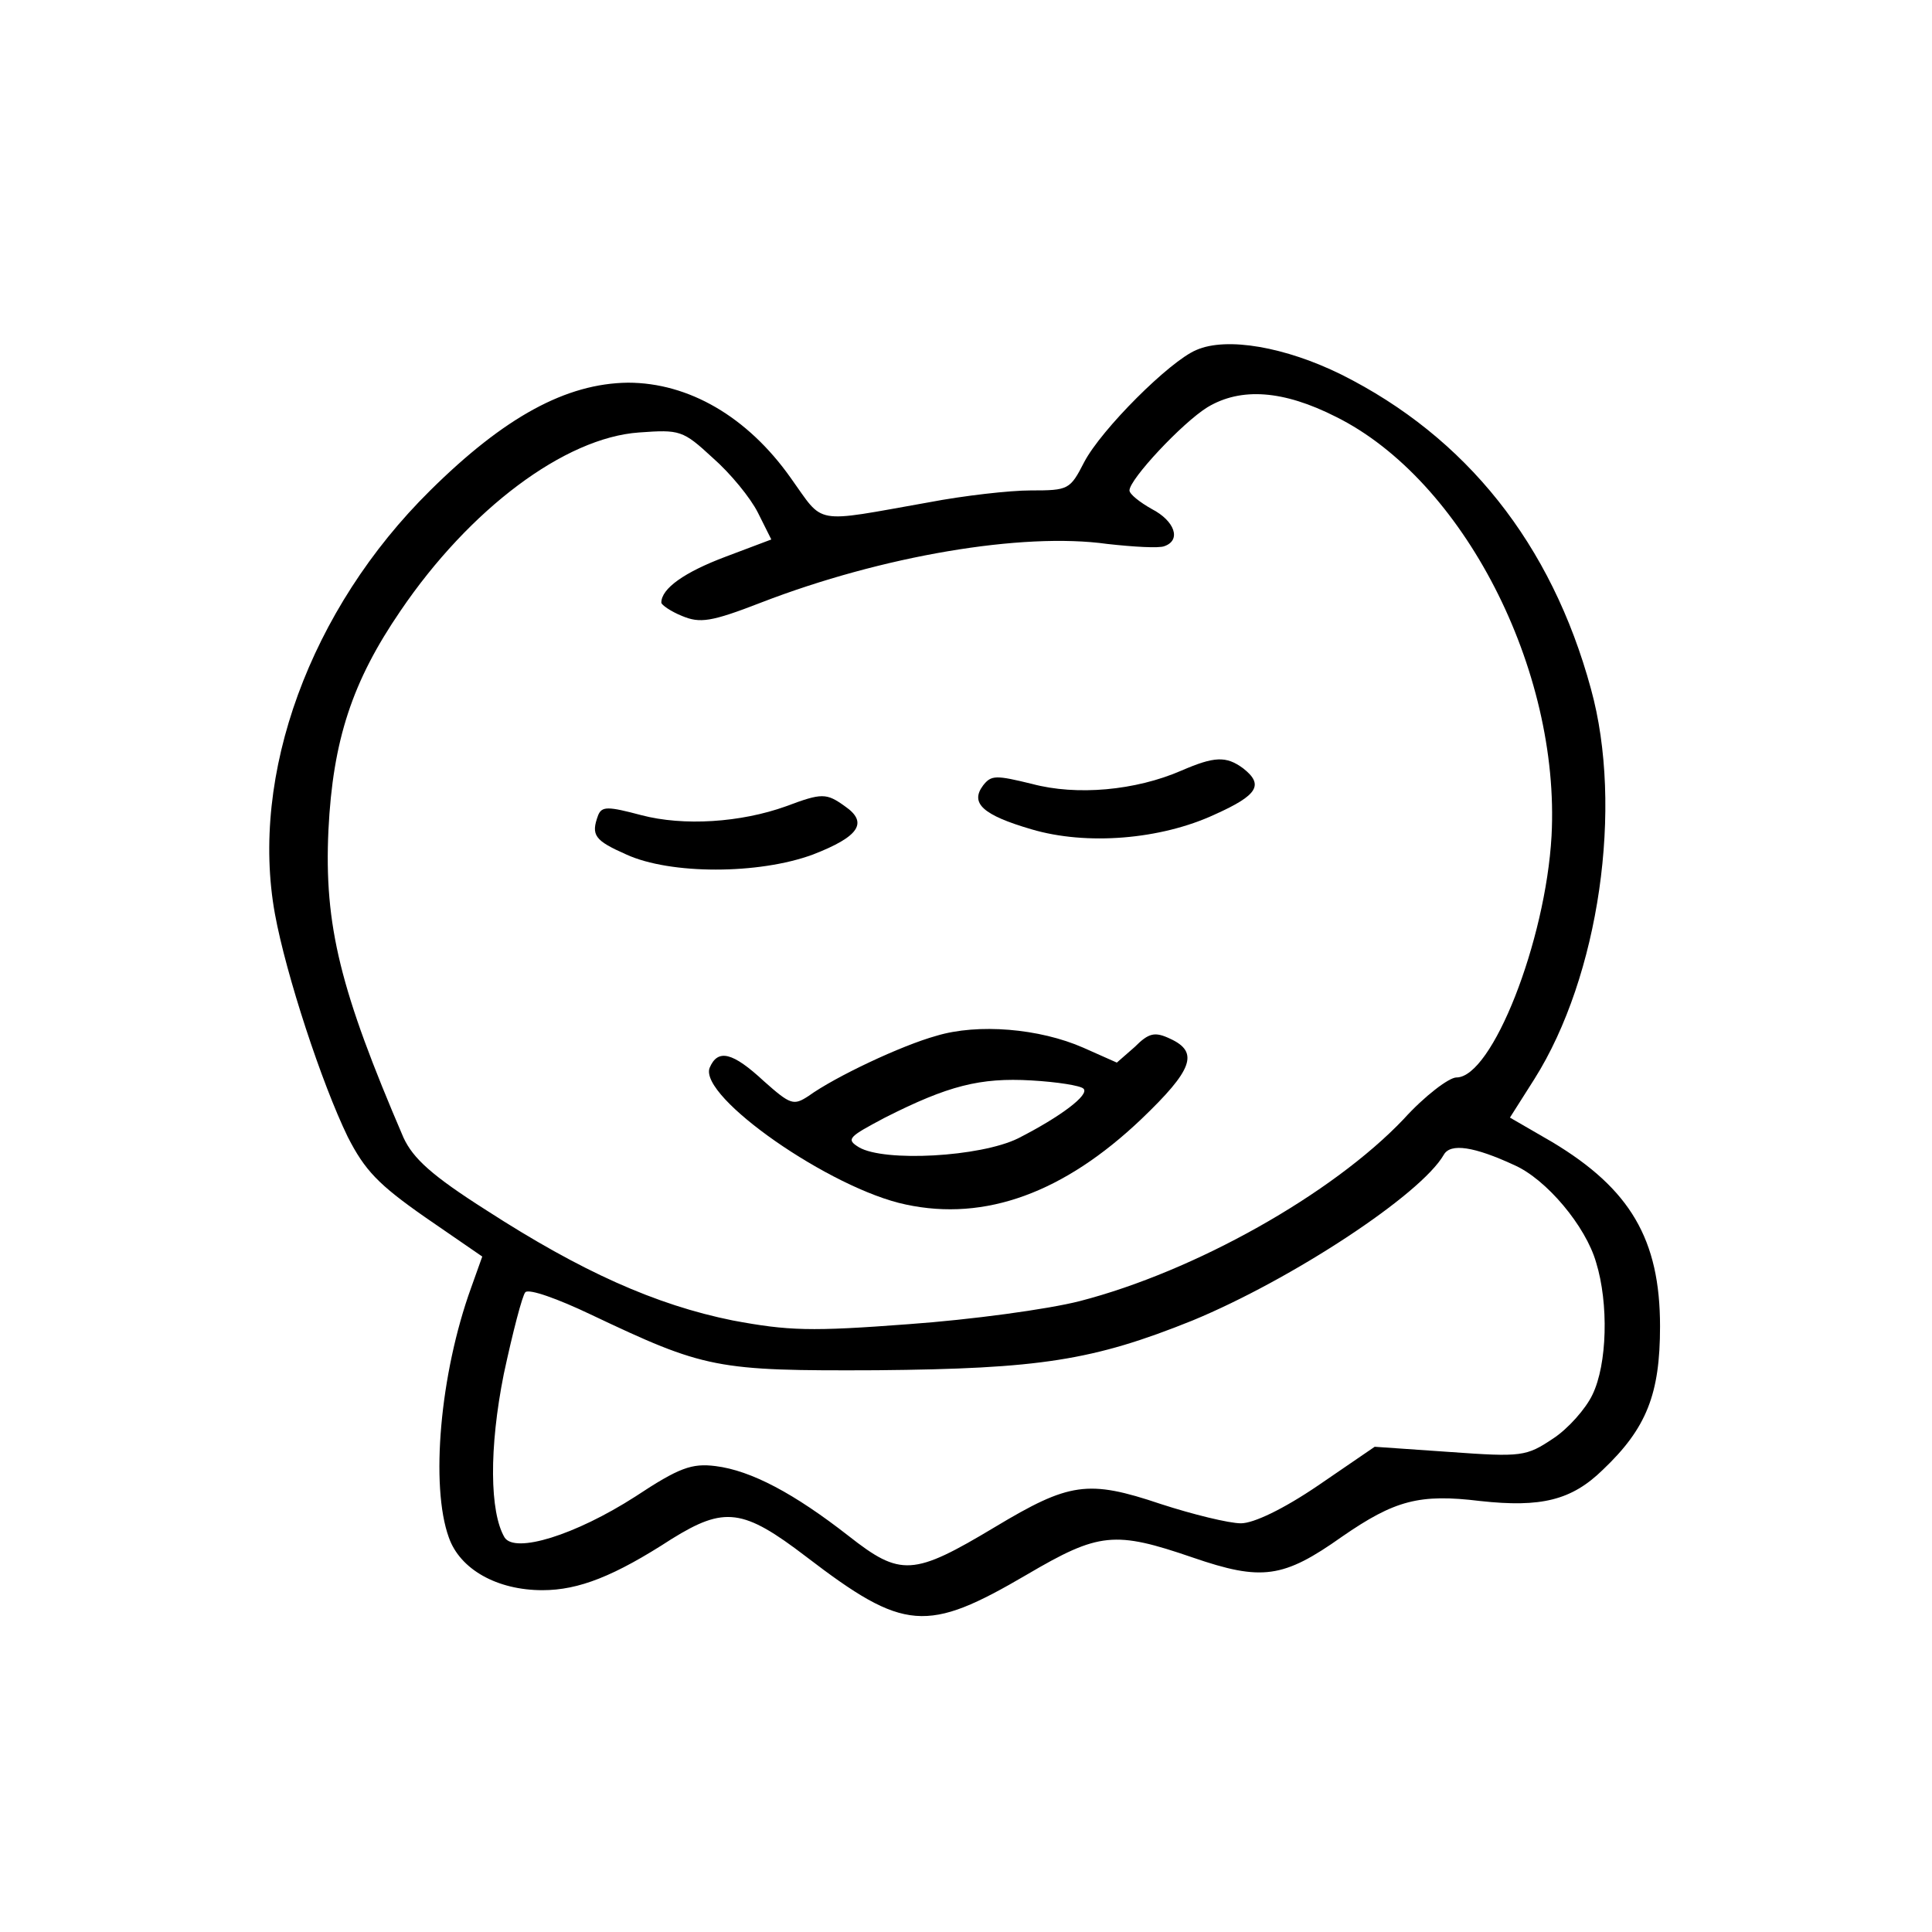
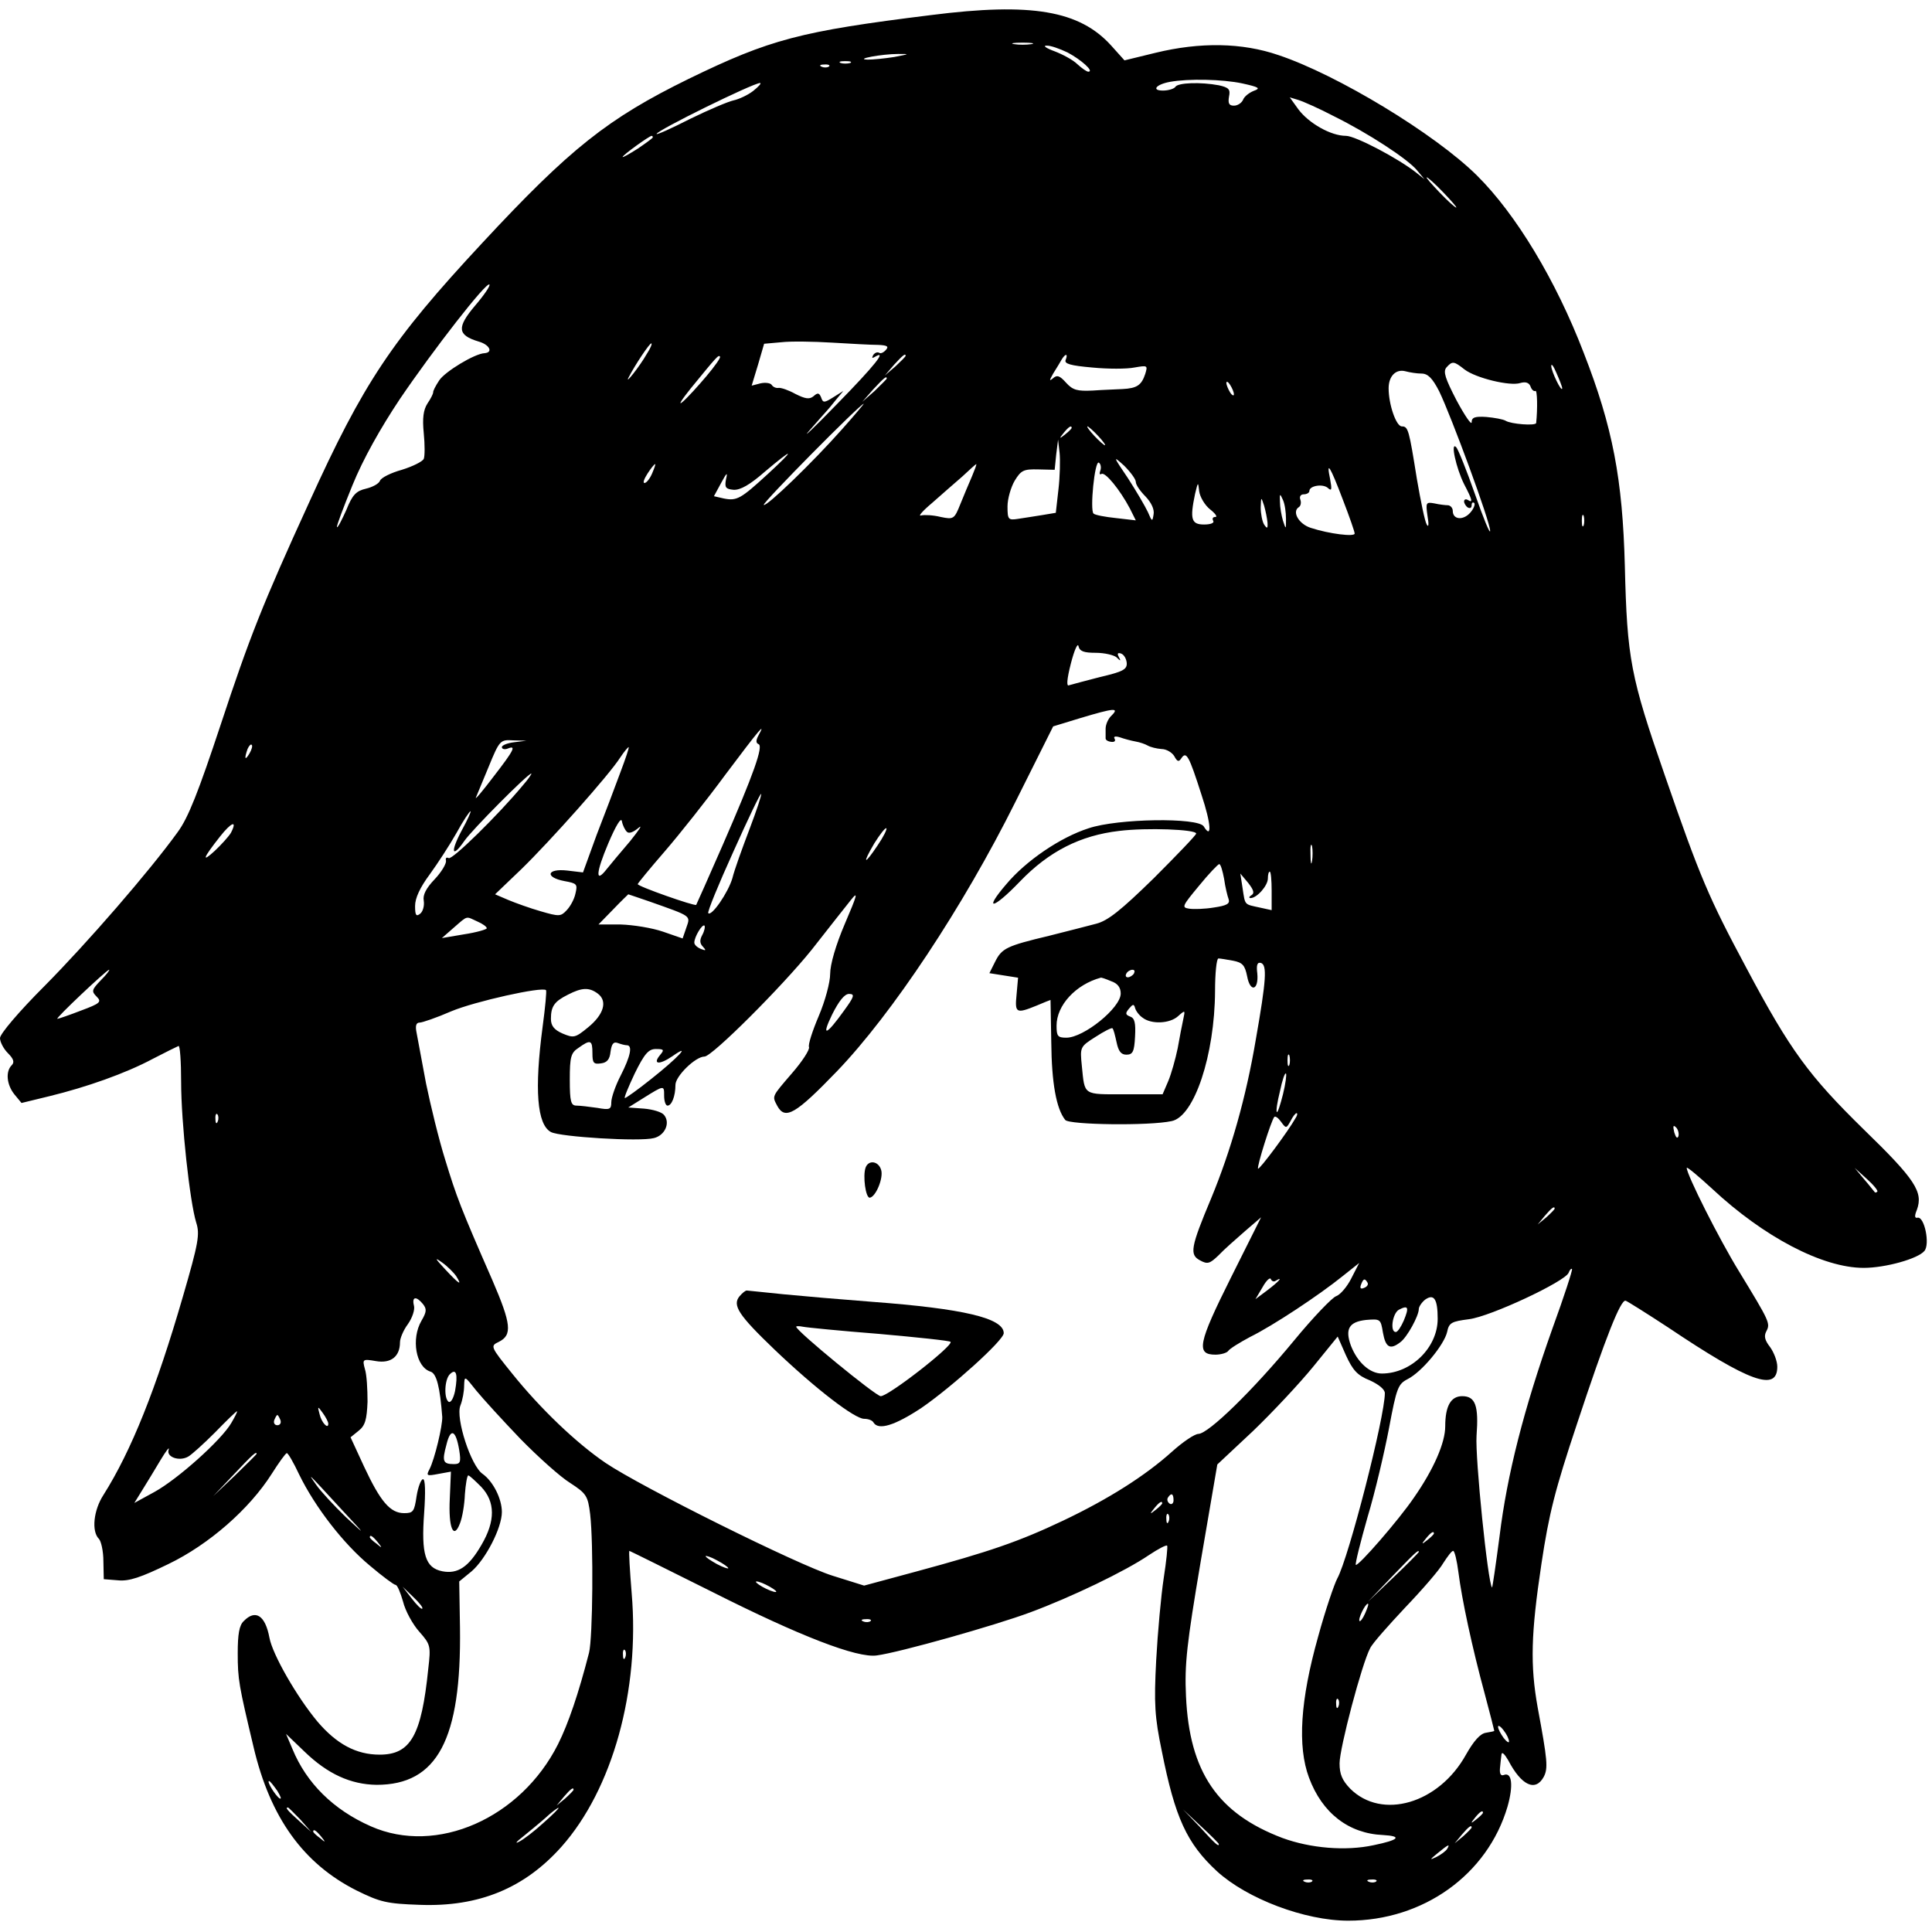
- <svg xmlns="http://www.w3.org/2000/svg" version="1.0" width="260pt" height="260pt" viewBox="0 0 260 260" preserveAspectRatio="xMidYMid meet">
-   <g transform="translate(0,260) scale(0.1,-0.1)" fill="#000000" stroke="none">
-     <path d="M1610 2129 c-36 -15 -128 -107 -151 -151 -19 -37 -21 -38 -72 -38 -28 0 -90 -7 -137 -16 -158 -28 -140 -31 -186 33 -58 82 -137 128 -219 128 -83 -1 -166 -46 -266 -145 -162 -160 -243 -383 -209 -570 15 -82 63 -228 98 -300 23 -45 41 -64 104 -108 l77 -53 -15 -42 c-42 -116 -55 -267 -30 -336 15 -43 65 -71 126 -71 49 0 97 19 174 69 71 44 96 41 181 -24 132 -101 162 -103 297 -24 97 57 118 59 223 23 93 -32 122 -28 201 28 71 49 104 58 186 48 82 -9 123 1 165 42 59 56 77 102 77 193 0 117 -40 185 -145 248 l-57 33 33 52 c87 138 120 366 76 525 -53 195 -168 339 -336 423 -75 37 -154 51 -195 33z m188 -90 c171 -85 302 -340 290 -564 -8 -142 -80 -325 -128 -325 -10 0 -43 -25 -71 -56 -96 -101 -281 -205 -436 -245 -43 -11 -146 -25 -230 -31 -132 -10 -162 -9 -237 5 -104 21 -204 66 -331 148 -74 47 -99 70 -112 98 -85 198 -107 285 -101 414 6 121 32 200 97 295 93 137 221 233 321 240 55 4 59 3 99 -34 24 -21 51 -54 61 -74 l18 -36 -61 -23 c-56 -21 -87 -43 -87 -62 0 -3 13 -12 28 -18 24 -10 39 -8 106 18 163 63 352 95 466 79 36 -4 70 -6 77 -3 23 8 14 34 -17 50 -16 9 -30 20 -30 25 0 15 71 91 105 112 45 27 102 23 173 -13z m240 -1007 c43 -19 96 -82 110 -131 17 -55 15 -137 -5 -178 -9 -19 -33 -46 -53 -59 -36 -24 -42 -25 -139 -18 l-101 7 -76 -52 c-47 -32 -87 -51 -104 -51 -16 0 -65 12 -108 26 -98 33 -123 29 -223 -31 -110 -66 -127 -67 -197 -12 -73 57 -131 88 -179 94 -32 4 -49 -2 -108 -41 -81 -52 -162 -77 -176 -55 -20 34 -21 120 -1 220 12 56 25 106 29 110 5 5 44 -9 88 -30 154 -73 168 -76 385 -75 219 2 291 13 425 67 133 55 307 169 338 223 9 16 41 11 95 -14z" />
-     <path d="M1590 1563 c-62 -27 -141 -34 -201 -18 -49 12 -55 12 -66 -2 -18 -24 0 -40 65 -59 74 -22 174 -14 247 20 58 26 66 40 38 62 -23 17 -39 16 -83 -3z" />
-     <path d="M1058 1515 c-61 -22 -138 -27 -195 -12 -45 12 -53 12 -58 0 -10 -27 -5 -34 38 -53 59 -27 178 -27 251 0 62 24 75 43 43 65 -25 18 -31 18 -79 0z" />
-     <path d="M1260 1206 c-47 -13 -136 -55 -172 -81 -20 -13 -24 -12 -60 20 -42 39 -62 44 -73 18 -15 -39 163 -163 264 -184 107 -23 213 16 317 115 69 66 78 90 39 108 -21 10 -29 8 -48 -11 l-24 -21 -45 20 c-59 26 -142 33 -198 16z m198 -71 c9 -8 -31 -38 -88 -67 -51 -25 -180 -32 -214 -12 -18 11 -14 14 35 40 85 43 128 54 197 50 35 -2 66 -7 70 -11z" />
+ <svg xmlns="http://www.w3.org/2000/svg" version="1.0" width="512pt" height="512pt" viewBox="0 0 512 512" preserveAspectRatio="xMidYMid meet">
+   <g transform="translate(0,512) scale(0.1,-0.1)" fill="#000000" stroke="none">
+     <path d="M2467 5080 c-347 -43 -426 -64 -642 -169 -214 -105 -314 -184 -548 -436 -240 -258 -314 -370 -458 -687 -124 -271 -158 -358 -234 -588 -59 -178 -86 -247 -114 -285 -75 -104 -240 -294 -353 -408 -68 -68 -118 -127 -118 -138 0 -10 9 -28 21 -40 15 -15 18 -24 10 -32 -17 -17 -13 -52 7 -77 l19 -23 74 18 c98 24 201 60 274 99 33 17 63 32 68 34 4 2 7 -41 7 -95 0 -107 23 -318 40 -373 10 -31 6 -54 -35 -195 -71 -245 -137 -410 -211 -527 -26 -40 -32 -96 -12 -116 6 -6 12 -33 12 -59 l1 -48 38 -3 c29 -3 61 8 133 43 108 52 215 146 274 239 19 30 37 55 40 55 3 1 18 -25 33 -57 42 -86 117 -183 187 -241 33 -28 64 -51 68 -51 5 0 13 -20 20 -44 6 -25 26 -61 43 -80 30 -34 31 -38 24 -98 -18 -178 -47 -228 -129 -228 -62 0 -114 28 -165 88 -55 66 -119 178 -127 222 -11 59 -37 76 -68 44 -12 -11 -16 -35 -16 -85 0 -70 3 -85 42 -249 44 -187 132 -309 273 -380 63 -31 80 -35 167 -38 157 -6 278 44 376 154 135 152 208 413 186 672 -5 62 -8 112 -6 112 1 0 100 -49 220 -109 230 -116 384 -176 436 -168 60 8 312 79 406 114 108 40 252 109 315 152 24 16 45 27 48 25 2 -2 -2 -41 -9 -86 -7 -46 -16 -144 -20 -218 -6 -115 -4 -150 15 -241 35 -176 66 -244 146 -318 80 -73 233 -131 348 -131 199 0 369 122 422 302 16 56 12 93 -10 84 -8 -3 -11 4 -10 17 1 12 3 29 4 37 1 9 8 2 18 -15 35 -67 72 -84 94 -44 12 23 10 44 -16 184 -20 112 -18 195 10 381 20 133 36 196 94 370 77 233 116 330 129 327 4 -1 55 -33 113 -71 216 -145 289 -171 289 -104 0 15 -9 38 -19 52 -14 18 -17 29 -10 42 11 21 9 25 -72 158 -53 86 -139 257 -139 275 0 4 30 -21 67 -55 137 -128 293 -210 402 -210 57 0 144 24 161 45 15 18 0 91 -18 88 -8 -2 -9 4 -2 21 17 47 -4 80 -140 212 -146 143 -195 209 -312 429 -99 185 -122 238 -216 510 -91 262 -100 309 -106 555 -6 230 -32 368 -109 565 -74 193 -180 368 -283 470 -111 110 -370 267 -526 319 -96 33 -207 35 -326 6 l-82 -20 -35 39 c-84 93 -211 115 -478 81z m266 -77 c-13 -2 -33 -2 -45 0 -13 2 -3 4 22 4 25 0 35 -2 23 -4z m96 -22 c36 -19 72 -51 55 -51 -4 0 -17 9 -29 20 -11 11 -39 26 -60 34 -22 8 -32 15 -22 15 10 1 35 -8 56 -18z m-459 -12 c-25 -4 -56 -7 -70 -7 -38 1 37 15 80 15 32 0 31 0 -10 -8z m-117 -16 c-7 -2 -19 -2 -25 0 -7 3 -2 5 12 5 14 0 19 -2 13 -5z m-56 -9 c-3 -3 -12 -4 -19 -1 -8 3 -5 6 6 6 11 1 17 -2 13 -5z m1095 -45 c45 -10 50 -13 30 -20 -12 -5 -25 -15 -28 -24 -4 -8 -14 -15 -24 -15 -13 0 -16 6 -13 24 4 19 0 24 -27 30 -48 9 -108 7 -115 -4 -3 -5 -18 -10 -33 -10 -31 0 -19 16 18 23 50 9 140 7 192 -4z m-1296 -20 c-14 -11 -38 -22 -52 -25 -14 -3 -66 -25 -115 -49 -49 -25 -89 -43 -89 -40 0 9 254 134 274 135 5 0 -3 -9 -18 -21z m1539 -67 c91 -45 195 -113 220 -143 l20 -24 -20 16 c-47 38 -163 99 -188 99 -40 0 -98 33 -126 70 l-23 32 23 -7 c13 -4 56 -23 94 -43z m-1805 -56 c0 -2 -18 -15 -40 -30 -22 -14 -40 -24 -40 -22 0 5 71 56 77 56 2 0 3 -2 3 -4z m2095 -146 c21 -22 37 -40 34 -40 -3 0 -23 18 -44 40 -21 22 -37 40 -34 40 3 0 23 -18 44 -40z m-2566 -300 c-49 -58 -47 -78 9 -95 29 -8 40 -29 16 -31 -26 -1 -105 -49 -120 -72 -10 -15 -17 -29 -16 -32 0 -3 -6 -16 -15 -29 -11 -17 -14 -39 -10 -79 3 -30 3 -61 0 -68 -3 -7 -29 -20 -58 -29 -29 -8 -55 -21 -58 -29 -3 -8 -20 -17 -37 -21 -26 -6 -36 -16 -52 -56 -12 -27 -23 -48 -25 -46 -2 2 17 52 41 111 28 69 74 151 126 229 89 131 229 311 237 303 3 -3 -14 -28 -38 -56z m1068 -104 c24 -1 29 -4 21 -13 -6 -7 -14 -11 -18 -8 -5 3 -12 0 -16 -6 -4 -8 -3 -9 4 -5 35 21 0 -23 -100 -125 -62 -64 -95 -95 -73 -70 22 25 42 48 45 51 3 3 14 16 25 30 l20 24 -27 -17 c-24 -15 -27 -15 -32 0 -5 12 -9 13 -20 3 -11 -9 -22 -7 -48 6 -18 10 -38 17 -45 16 -6 -1 -14 2 -18 8 -3 5 -17 7 -30 4 l-23 -6 17 56 16 55 45 4 c25 3 86 2 135 -1 50 -3 104 -6 122 -6z m-613 -24 c-18 -32 -60 -85 -48 -62 17 33 55 90 60 90 3 0 -2 -13 -12 -28z m158 -59 c-22 -26 -50 -57 -63 -68 -13 -11 -3 5 21 35 71 87 74 90 78 85 3 -2 -14 -26 -36 -52z m528 54 c0 -2 -12 -14 -27 -28 l-28 -24 24 28 c23 25 31 32 31 24z m424 -11 c-4 -10 13 -15 71 -20 41 -4 91 -4 111 0 35 6 36 6 29 -17 -10 -30 -22 -38 -60 -40 -16 -1 -52 -2 -79 -4 -41 -2 -53 1 -71 21 -17 19 -24 21 -35 11 -10 -8 -9 -5 1 13 9 14 19 31 23 38 10 16 17 15 10 -2z m1057 -25 c30 -23 121 -45 148 -36 14 4 23 1 27 -9 3 -9 9 -14 13 -12 5 3 6 -47 2 -85 -1 -8 -67 -3 -81 6 -7 4 -29 8 -51 10 -30 2 -39 -1 -39 -14 0 -9 -18 17 -40 58 -30 58 -36 76 -27 87 16 18 20 17 48 -5z m259 -50 c-1 -13 -29 45 -29 59 0 8 6 0 14 -19 8 -18 15 -36 15 -40z m-373 39 c17 0 29 -12 47 -47 32 -66 136 -348 135 -370 0 -10 -18 34 -40 97 -22 63 -45 120 -50 125 -16 16 0 -56 21 -98 22 -42 24 -51 10 -42 -5 3 -10 2 -10 -4 0 -5 5 -13 10 -16 6 -3 10 -1 10 6 0 7 3 9 7 6 3 -4 -2 -16 -11 -26 -19 -21 -46 -18 -46 5 0 8 -6 14 -12 15 -7 0 -24 2 -37 5 -22 4 -23 2 -18 -33 4 -23 3 -32 -2 -23 -5 8 -16 62 -26 120 -21 131 -23 140 -40 140 -15 0 -35 58 -35 101 0 32 19 52 45 45 11 -3 30 -6 42 -6z m-1417 -13 c0 -2 -15 -16 -32 -33 l-33 -29 29 33 c28 30 36 37 36 29z m920 -42 c0 -5 -5 -3 -10 5 -5 8 -10 20 -10 25 0 6 5 3 10 -5 5 -8 10 -19 10 -25z m-1038 -92 c-77 -87 -201 -207 -208 -201 -4 5 255 267 265 268 1 0 -24 -30 -57 -67z m608 3 c0 -2 -8 -10 -17 -17 -16 -13 -17 -12 -4 4 13 16 21 21 21 13z m70 -21 c13 -14 21 -25 18 -25 -2 0 -15 11 -28 25 -13 14 -21 25 -18 25 2 0 15 -11 28 -25z m-105 -142 l-7 -62 -36 -6 c-20 -3 -49 -8 -64 -10 -26 -4 -28 -2 -28 33 0 20 9 51 19 68 17 28 24 31 63 30 l43 -1 4 40 5 40 4 -35 c2 -19 1 -63 -3 -97z m-770 41 c-72 -66 -82 -72 -117 -65 l-26 6 19 35 c15 28 18 30 13 10 -4 -22 -1 -26 20 -28 18 -1 43 13 83 48 78 66 82 62 8 -6z m975 -21 c0 -8 12 -25 26 -39 15 -16 24 -34 21 -48 -3 -19 -4 -19 -15 7 -7 15 -31 56 -53 90 -40 59 -40 60 -10 33 17 -17 31 -36 31 -43z m-94 30 c-3 -8 -2 -12 3 -9 10 6 49 -42 75 -91 l16 -32 -52 6 c-29 3 -56 8 -60 12 -10 9 3 141 14 135 5 -3 7 -13 4 -21z m-1188 -8 c-6 -14 -15 -25 -20 -25 -5 0 -1 11 8 25 9 14 18 25 20 25 2 0 -2 -11 -8 -25z m848 -7 c-8 -18 -22 -52 -31 -74 -16 -40 -18 -41 -52 -34 -20 5 -43 6 -52 4 -9 -3 4 12 29 33 24 21 60 53 80 70 19 18 36 33 37 33 2 0 -4 -15 -11 -32z m983 -63 c17 -44 31 -84 31 -89 0 -9 -67 -1 -116 15 -32 10 -51 43 -32 55 5 3 7 12 4 20 -3 8 1 14 9 14 8 0 15 4 15 9 0 14 37 20 50 7 9 -8 10 -3 5 24 -11 52 0 35 34 -55z m-352 -25 c14 -11 20 -20 14 -20 -7 0 -9 -4 -6 -10 4 -6 -7 -10 -24 -10 -34 0 -38 14 -24 81 8 33 8 33 11 7 2 -15 15 -37 29 -48z m201 -25 c0 -29 0 -29 -8 -5 -4 14 -8 36 -8 50 -1 23 0 23 8 5 5 -11 8 -33 8 -50z m-49 -10 c1 -16 -1 -17 -9 -5 -5 8 -9 29 -9 45 1 29 1 29 9 5 4 -14 8 -34 9 -45z m838 -7 c-3 -7 -5 -2 -5 12 0 14 2 19 5 13 2 -7 2 -19 0 -25z m-1293 -338 c23 0 48 -6 55 -12 11 -11 12 -10 6 1 -5 9 -3 12 6 9 8 -3 14 -14 15 -25 1 -17 -10 -23 -70 -37 -39 -10 -76 -20 -83 -22 -7 -4 -6 15 5 58 9 35 18 55 20 46 3 -14 14 -18 46 -18z m42 -166 c-9 -8 -16 -24 -16 -35 0 -10 0 -22 0 -26 0 -4 6 -8 15 -9 8 -1 12 2 9 8 -4 6 1 8 14 4 11 -4 30 -9 41 -11 12 -2 26 -7 33 -11 7 -4 23 -8 36 -9 13 0 28 -9 34 -19 8 -15 12 -16 19 -5 13 19 20 6 53 -97 26 -78 28 -120 6 -84 -15 24 -228 21 -305 -5 -75 -24 -166 -86 -218 -148 -62 -72 -36 -68 36 7 77 80 160 122 263 134 73 9 204 4 204 -7 0 -4 -51 -57 -112 -118 -88 -86 -122 -113 -153 -121 -22 -6 -78 -20 -125 -32 -113 -27 -125 -33 -143 -69 l-15 -30 38 -6 38 -6 -4 -45 c-5 -49 -1 -51 53 -29 19 8 36 15 37 15 0 0 1 -51 2 -113 1 -106 13 -175 37 -205 10 -13 223 -16 282 -3 60 12 114 175 115 344 0 48 4 87 9 87 5 0 22 -3 39 -6 25 -5 31 -12 37 -41 8 -44 31 -38 27 7 -3 23 0 31 10 28 16 -6 14 -44 -14 -203 -26 -154 -66 -294 -118 -420 -55 -131 -58 -150 -30 -165 20 -11 26 -9 49 13 14 15 46 43 70 64 l43 37 -80 -160 c-87 -174 -93 -204 -41 -204 15 0 31 5 34 10 4 6 30 22 58 37 61 30 183 111 245 161 l44 35 -21 -41 c-11 -22 -29 -43 -40 -47 -10 -3 -61 -56 -112 -118 -109 -132 -226 -246 -253 -247 -10 0 -41 -21 -70 -47 -71 -64 -169 -126 -289 -183 -116 -55 -194 -82 -390 -135 l-137 -37 -83 26 c-91 28 -507 235 -602 299 -78 53 -173 144 -247 236 -59 73 -59 74 -36 85 36 18 33 47 -17 163 -85 194 -95 221 -125 319 -17 54 -39 145 -51 203 -11 58 -22 118 -25 134 -4 19 -1 27 8 27 7 0 45 13 84 30 62 26 241 66 251 56 2 -2 -2 -45 -9 -97 -22 -166 -15 -259 22 -279 24 -13 236 -26 273 -16 29 7 44 40 27 61 -6 8 -30 15 -53 17 l-42 3 40 25 c56 35 55 34 55 6 0 -14 4 -26 9 -26 11 0 21 25 21 55 0 23 53 75 77 75 20 0 206 186 284 283 44 56 91 116 104 132 20 25 17 14 -16 -63 -24 -56 -39 -108 -39 -133 0 -22 -13 -71 -30 -111 -17 -40 -29 -77 -26 -83 2 -7 -18 -38 -45 -69 -55 -64 -53 -60 -39 -87 21 -38 49 -21 158 92 146 152 334 435 473 714 l100 200 72 22 c90 27 104 28 83 7z m-936 -53 c-7 -13 -7 -20 0 -23 14 -4 -13 -80 -95 -268 -37 -85 -69 -156 -70 -158 -4 -4 -155 49 -155 55 0 2 32 41 71 86 39 45 112 137 162 205 90 120 108 141 87 103z m-647 -18 c-18 -2 -33 -8 -33 -13 0 -5 7 -7 15 -4 24 10 18 -3 -37 -74 -28 -37 -49 -62 -47 -56 2 5 18 43 34 82 29 71 31 72 65 70 l35 -1 -32 -4z m-702 -30 c-12 -20 -14 -14 -5 12 4 9 9 14 11 11 3 -2 0 -13 -6 -23z m983 -50 c-14 -38 -42 -112 -63 -166 l-36 -99 -42 5 c-54 6 -60 -18 -7 -28 33 -6 35 -8 29 -33 -3 -15 -14 -35 -24 -45 -15 -16 -20 -16 -68 -2 -28 8 -67 22 -86 30 l-35 15 70 67 c75 73 233 250 262 296 10 15 20 27 22 27 2 0 -8 -30 -22 -67z m-259 -35 c-64 -77 -187 -198 -196 -192 -6 3 -9 0 -7 -7 1 -8 -12 -30 -30 -49 -23 -24 -32 -42 -29 -57 2 -13 -2 -28 -9 -34 -11 -9 -14 -5 -14 20 0 21 13 49 39 84 21 29 53 78 71 110 17 31 34 57 37 57 2 0 -8 -23 -23 -50 -31 -58 -27 -77 7 -28 20 29 168 178 177 178 2 0 -8 -15 -23 -32z m601 -116 c-19 -50 -40 -108 -45 -129 -11 -38 -55 -102 -64 -93 -3 3 27 76 66 162 39 87 72 156 74 154 2 -2 -12 -44 -31 -94z m-325 -6 c5 -6 17 -2 31 10 12 10 2 -5 -22 -35 -25 -29 -53 -63 -62 -74 -31 -40 -29 -10 4 68 20 47 34 70 36 59 2 -11 8 -23 13 -28z m-1049 -3 c-6 -10 -25 -31 -43 -48 -36 -33 -31 -19 14 38 30 38 47 45 29 10z m1714 -33 c-36 -54 -42 -51 -9 5 15 24 29 42 32 40 2 -3 -8 -23 -23 -45z m1151 -42 c-2 -13 -4 -5 -4 17 -1 22 1 32 4 23 2 -10 2 -28 0 -40z m-233 -47 c3 -22 9 -46 12 -54 4 -12 -5 -17 -39 -22 -24 -4 -54 -5 -66 -3 -20 3 -18 7 26 60 26 32 51 58 54 58 4 0 9 -18 13 -39z m126 -32 l0 -51 -32 7 c-41 9 -38 5 -45 51 l-6 39 21 -25 c14 -18 17 -27 9 -32 -7 -4 -8 -8 -3 -8 17 0 46 33 46 52 0 10 2 18 5 18 3 0 5 -23 5 -51z m-1649 -28 c113 -40 109 -37 98 -69 l-10 -29 -52 18 c-29 10 -79 18 -112 19 l-59 0 39 40 c21 22 40 40 40 40 1 0 26 -9 56 -19z m-456 -53 c14 -6 25 -14 25 -18 0 -3 -27 -11 -60 -16 l-59 -10 32 28 c38 33 31 30 62 16z m596 -36 c-7 -13 -7 -22 2 -31 9 -10 8 -11 -5 -6 -10 4 -18 11 -18 17 0 15 21 50 27 45 2 -3 0 -14 -6 -25z m-1594 -120 c-24 -25 -25 -29 -11 -43 14 -14 10 -18 -41 -37 -31 -12 -60 -22 -63 -22 -7 0 130 129 137 130 3 0 -7 -13 -22 -28z m2738 18 c-3 -5 -11 -10 -16 -10 -6 0 -7 5 -4 10 3 6 11 10 16 10 6 0 7 -4 4 -10z m-61 -20 c18 -6 26 -17 26 -33 0 -38 -98 -117 -144 -117 -23 0 -26 4 -26 32 0 54 51 109 117 127 1 1 13 -3 27 -9z m-1360 -33 c27 -20 16 -56 -26 -90 -34 -28 -38 -28 -67 -16 -23 10 -31 21 -31 39 0 33 9 46 45 64 37 19 56 20 79 3z m653 -45 c-48 -67 -61 -71 -32 -11 18 36 33 55 45 55 16 0 14 -7 -13 -44z m791 -19 c23 -18 72 -16 94 4 19 17 19 16 14 -7 -3 -14 -10 -49 -15 -78 -6 -29 -17 -68 -25 -87 l-15 -35 -101 0 c-111 0 -105 -4 -113 75 -5 50 -5 51 36 77 23 15 43 25 45 23 3 -2 7 -19 11 -37 5 -24 12 -33 26 -33 17 0 21 8 23 48 2 36 -1 49 -13 53 -13 5 -13 9 -3 21 10 12 13 13 16 2 2 -8 11 -20 20 -26z m-1458 -94 c0 -26 3 -30 23 -27 16 2 23 11 25 31 3 21 8 27 19 23 8 -3 19 -6 24 -6 16 0 10 -29 -16 -80 -14 -27 -25 -59 -25 -71 0 -19 -4 -21 -37 -15 -21 3 -46 6 -55 6 -15 0 -18 10 -18 69 0 60 3 71 23 84 32 23 37 21 37 -14z m180 -4 c-22 -26 -3 -28 32 -4 53 37 14 -5 -57 -61 -35 -28 -66 -50 -69 -50 -3 0 9 29 26 65 26 53 37 65 56 65 21 0 23 -2 12 -15z m1667 -27 c-3 -7 -5 -2 -5 12 0 14 2 19 5 13 2 -7 2 -19 0 -25z m-17 -78 c-7 -28 -14 -49 -16 -47 -3 2 1 27 8 55 6 29 13 50 16 47 2 -2 -1 -27 -8 -55z m-2823 -72 c-3 -8 -6 -5 -6 6 -1 11 2 17 5 13 3 -3 4 -12 1 -19z m2857 10 c-20 -36 -97 -139 -100 -135 -4 4 35 128 43 137 3 3 11 -3 18 -13 13 -18 14 -18 25 2 6 12 13 21 16 21 3 0 2 -6 -2 -12z m1014 -49 c-3 -8 -7 -3 -11 10 -4 17 -3 21 5 13 5 -5 8 -16 6 -23z m527 -147 c-3 -3 -6 -3 -7 -1 -2 2 -14 18 -28 34 l-25 30 32 -29 c18 -16 31 -32 28 -34z m-855 -45 c0 -2 -10 -12 -22 -23 l-23 -19 19 23 c18 21 26 27 26 19z m-2911 -179 c17 -27 8 -22 -30 19 -27 29 -28 32 -7 17 14 -10 31 -27 37 -36z m2905 -139 c-76 -214 -120 -387 -140 -550 -10 -76 -19 -138 -20 -136 -11 11 -45 344 -41 402 6 80 -3 105 -38 105 -30 0 -45 -26 -45 -80 0 -43 -30 -113 -83 -189 -40 -59 -148 -183 -154 -178 -2 3 12 59 31 126 20 66 45 173 57 236 20 107 24 117 49 130 38 19 97 91 105 125 5 25 12 28 58 34 57 7 255 100 264 123 3 8 7 12 9 10 2 -2 -21 -73 -52 -158z m-733 127 c22 13 6 -4 -22 -25 l-32 -24 19 32 c10 18 20 27 22 21 2 -5 8 -8 13 -4z m243 -5 c3 -5 -1 -11 -9 -14 -9 -4 -12 -1 -8 9 6 16 10 17 17 5z m186 -96 c0 -76 -70 -145 -148 -145 -32 0 -65 30 -82 74 -16 44 -5 63 40 68 38 3 39 3 45 -34 7 -39 19 -46 46 -25 18 13 49 70 49 88 0 6 8 18 17 25 23 16 33 2 33 -51z m-2689 39 c10 -13 10 -20 -4 -44 -28 -48 -15 -123 24 -135 16 -5 25 -41 31 -120 1 -23 -20 -112 -34 -139 -9 -17 -7 -18 24 -12 l33 6 -3 -71 c-4 -78 10 -111 27 -66 6 15 12 49 13 77 2 27 6 50 9 50 3 0 18 -14 34 -30 38 -40 38 -91 1 -154 -34 -59 -63 -78 -104 -70 -45 9 -56 45 -48 154 4 57 3 90 -3 90 -5 0 -13 -20 -17 -45 -6 -41 -9 -45 -33 -45 -37 0 -63 31 -106 123 l-36 78 21 17 c18 14 22 30 24 77 0 33 -2 72 -7 87 -7 26 -6 27 29 21 40 -7 64 12 64 50 0 10 9 32 21 48 12 17 19 39 16 49 -6 24 6 26 24 4z m2599 -44 c-7 -16 -16 -30 -21 -30 -16 0 -9 49 8 59 25 13 28 7 13 -29z m-90 -158 c24 -11 40 -24 40 -34 0 -63 -96 -437 -126 -491 -8 -15 -32 -85 -51 -155 -47 -167 -55 -290 -24 -373 35 -94 105 -148 196 -152 52 -3 43 -13 -25 -27 -74 -16 -167 -8 -241 19 -172 65 -247 175 -256 376 -4 85 2 138 39 357 l44 257 95 89 c52 50 123 126 159 170 l65 80 22 -50 c18 -39 30 -53 63 -66z m-2424 -28 c-4 -19 -11 -32 -17 -29 -13 9 -11 59 3 73 17 17 22 1 14 -44z m173 -127 c47 -48 106 -101 132 -117 43 -28 47 -34 53 -83 9 -77 7 -327 -3 -367 -28 -109 -55 -188 -82 -242 -99 -197 -322 -295 -496 -218 -100 44 -171 115 -208 205 l-17 40 49 -47 c61 -59 122 -87 191 -88 161 0 225 120 221 417 l-2 122 33 27 c37 32 80 115 80 157 0 35 -23 81 -51 101 -31 21 -72 148 -59 181 6 15 10 38 10 53 1 27 1 26 32 -13 18 -22 71 -80 117 -128z m-509 40 c0 -16 -18 3 -23 25 -6 22 -5 22 8 4 8 -11 15 -24 15 -29z m-257 2 c-26 -45 -142 -149 -204 -183 l-53 -29 21 34 c12 19 33 54 48 79 15 25 25 38 22 28 -7 -19 28 -32 52 -18 9 5 41 34 71 64 30 31 56 56 58 56 2 0 -5 -14 -15 -31z m130 8 c3 -8 -1 -14 -8 -14 -7 0 -11 6 -8 14 3 7 6 13 8 13 2 0 5 -6 8 -13z m474 -80 c5 -32 3 -37 -14 -37 -29 0 -32 7 -20 51 11 46 25 40 34 -14z m-537 -10 c0 -1 -26 -27 -57 -57 l-58 -55 55 58 c50 53 60 62 60 54z m225 -147 c66 -71 67 -72 11 -20 -31 30 -67 69 -78 85 -24 34 -25 35 67 -65z m2205 24 c0 -8 -5 -12 -10 -9 -6 4 -8 11 -5 16 9 14 15 11 15 -7z m-30 -8 c0 -2 -8 -10 -17 -17 -16 -13 -17 -12 -4 4 13 16 21 21 21 13z m17 -48 c-3 -8 -6 -5 -6 6 -1 11 2 17 5 13 3 -3 4 -12 1 -19z m703 -32 c0 -2 -8 -10 -17 -17 -16 -13 -17 -12 -4 4 13 16 21 21 21 13z m-2799 -23 c13 -16 12 -17 -3 -4 -10 7 -18 15 -18 17 0 8 8 3 21 -13z m2759 -26 c0 -1 -30 -32 -67 -67 l-68 -65 65 68 c60 62 70 72 70 64z m105 -54 c9 -71 36 -198 70 -323 14 -52 25 -96 25 -97 0 -1 -10 -3 -22 -5 -15 -2 -32 -21 -53 -58 -72 -130 -223 -174 -307 -90 -21 22 -28 38 -28 67 0 40 59 264 81 305 6 13 49 61 93 108 45 47 91 100 101 118 11 17 22 32 26 32 4 0 10 -26 14 -57z m-1935 11 c0 -2 -13 2 -30 11 -16 9 -30 18 -30 21 0 2 14 -2 30 -11 17 -9 30 -18 30 -21z m110 -49 c14 -8 21 -14 15 -14 -5 0 -21 6 -35 14 -14 8 -20 14 -15 14 6 0 21 -6 35 -14z m-921 -58 c-2 -3 -15 10 -28 27 l-24 31 28 -27 c16 -15 27 -29 24 -31z m2499 -12 c-6 -14 -13 -23 -15 -21 -5 5 15 46 22 46 3 0 -1 -11 -7 -25z m-1311 -21 c-3 -3 -12 -4 -19 -1 -8 3 -5 6 6 6 11 1 17 -2 13 -5z m-650 -96 c-3 -8 -6 -5 -6 6 -1 11 2 17 5 13 3 -3 4 -12 1 -19z m1890 -130 c-3 -8 -6 -5 -6 6 -1 11 2 17 5 13 3 -3 4 -12 1 -19z m452 -93 c0 -5 -6 -1 -14 9 -8 11 -15 24 -15 30 0 5 7 1 15 -10 8 -10 14 -23 14 -29z m-3264 -131 c9 -15 12 -23 6 -20 -11 7 -35 46 -28 46 3 0 12 -12 22 -26z m785 3 c0 -2 -10 -12 -22 -23 l-23 -19 19 23 c18 21 26 27 26 19z m-724 -79 l29 -33 -32 29 c-31 28 -38 36 -30 36 2 0 16 -15 33 -32z m644 -9 c-24 -22 -54 -45 -65 -50 -11 -6 -7 0 10 13 16 13 43 35 60 50 16 15 32 27 35 27 3 0 -15 -18 -40 -40z m1790 -56 c0 -8 -9 0 -50 45 l-45 47 48 -45 c26 -24 47 -45 47 -47z m700 83 c0 -2 -8 -10 -17 -17 -16 -13 -17 -12 -4 4 13 16 21 21 21 13z m-30 -39 c0 -2 -10 -12 -22 -23 l-23 -19 19 23 c18 21 26 27 26 19z m-3049 -24 c13 -16 12 -17 -3 -4 -10 7 -18 15 -18 17 0 8 8 3 21 -13z m2984 -33 c-3 -5 -16 -15 -28 -21 -19 -9 -19 -8 3 10 28 23 34 26 25 11z m-358 -86 c-3 -3 -12 -4 -19 -1 -8 3 -5 6 6 6 11 1 17 -2 13 -5z m170 0 c-3 -3 -12 -4 -19 -1 -8 3 -5 6 6 6 11 1 17 -2 13 -5z" />
+     <path d="M2294 2026 c-8 -22 0 -81 11 -80 16 2 37 53 30 74 -7 23 -33 27 -41 6z" />
+     <path d="M1960 1685 c-20 -24 -3 -50 93 -142 109 -104 212 -183 237 -183 11 0 22 -4 25 -10 13 -21 56 -8 127 39 80 55 218 179 218 198 0 40 -108 65 -348 83 -79 6 -184 15 -235 20 -51 5 -95 10 -98 10 -4 0 -12 -7 -19 -15z m370 -100 c101 -9 187 -18 189 -21 9 -9 -164 -144 -185 -144 -13 0 -224 173 -224 184 0 2 8 2 18 0 9 -2 100 -11 202 -19z" />
  </g>
</svg>
